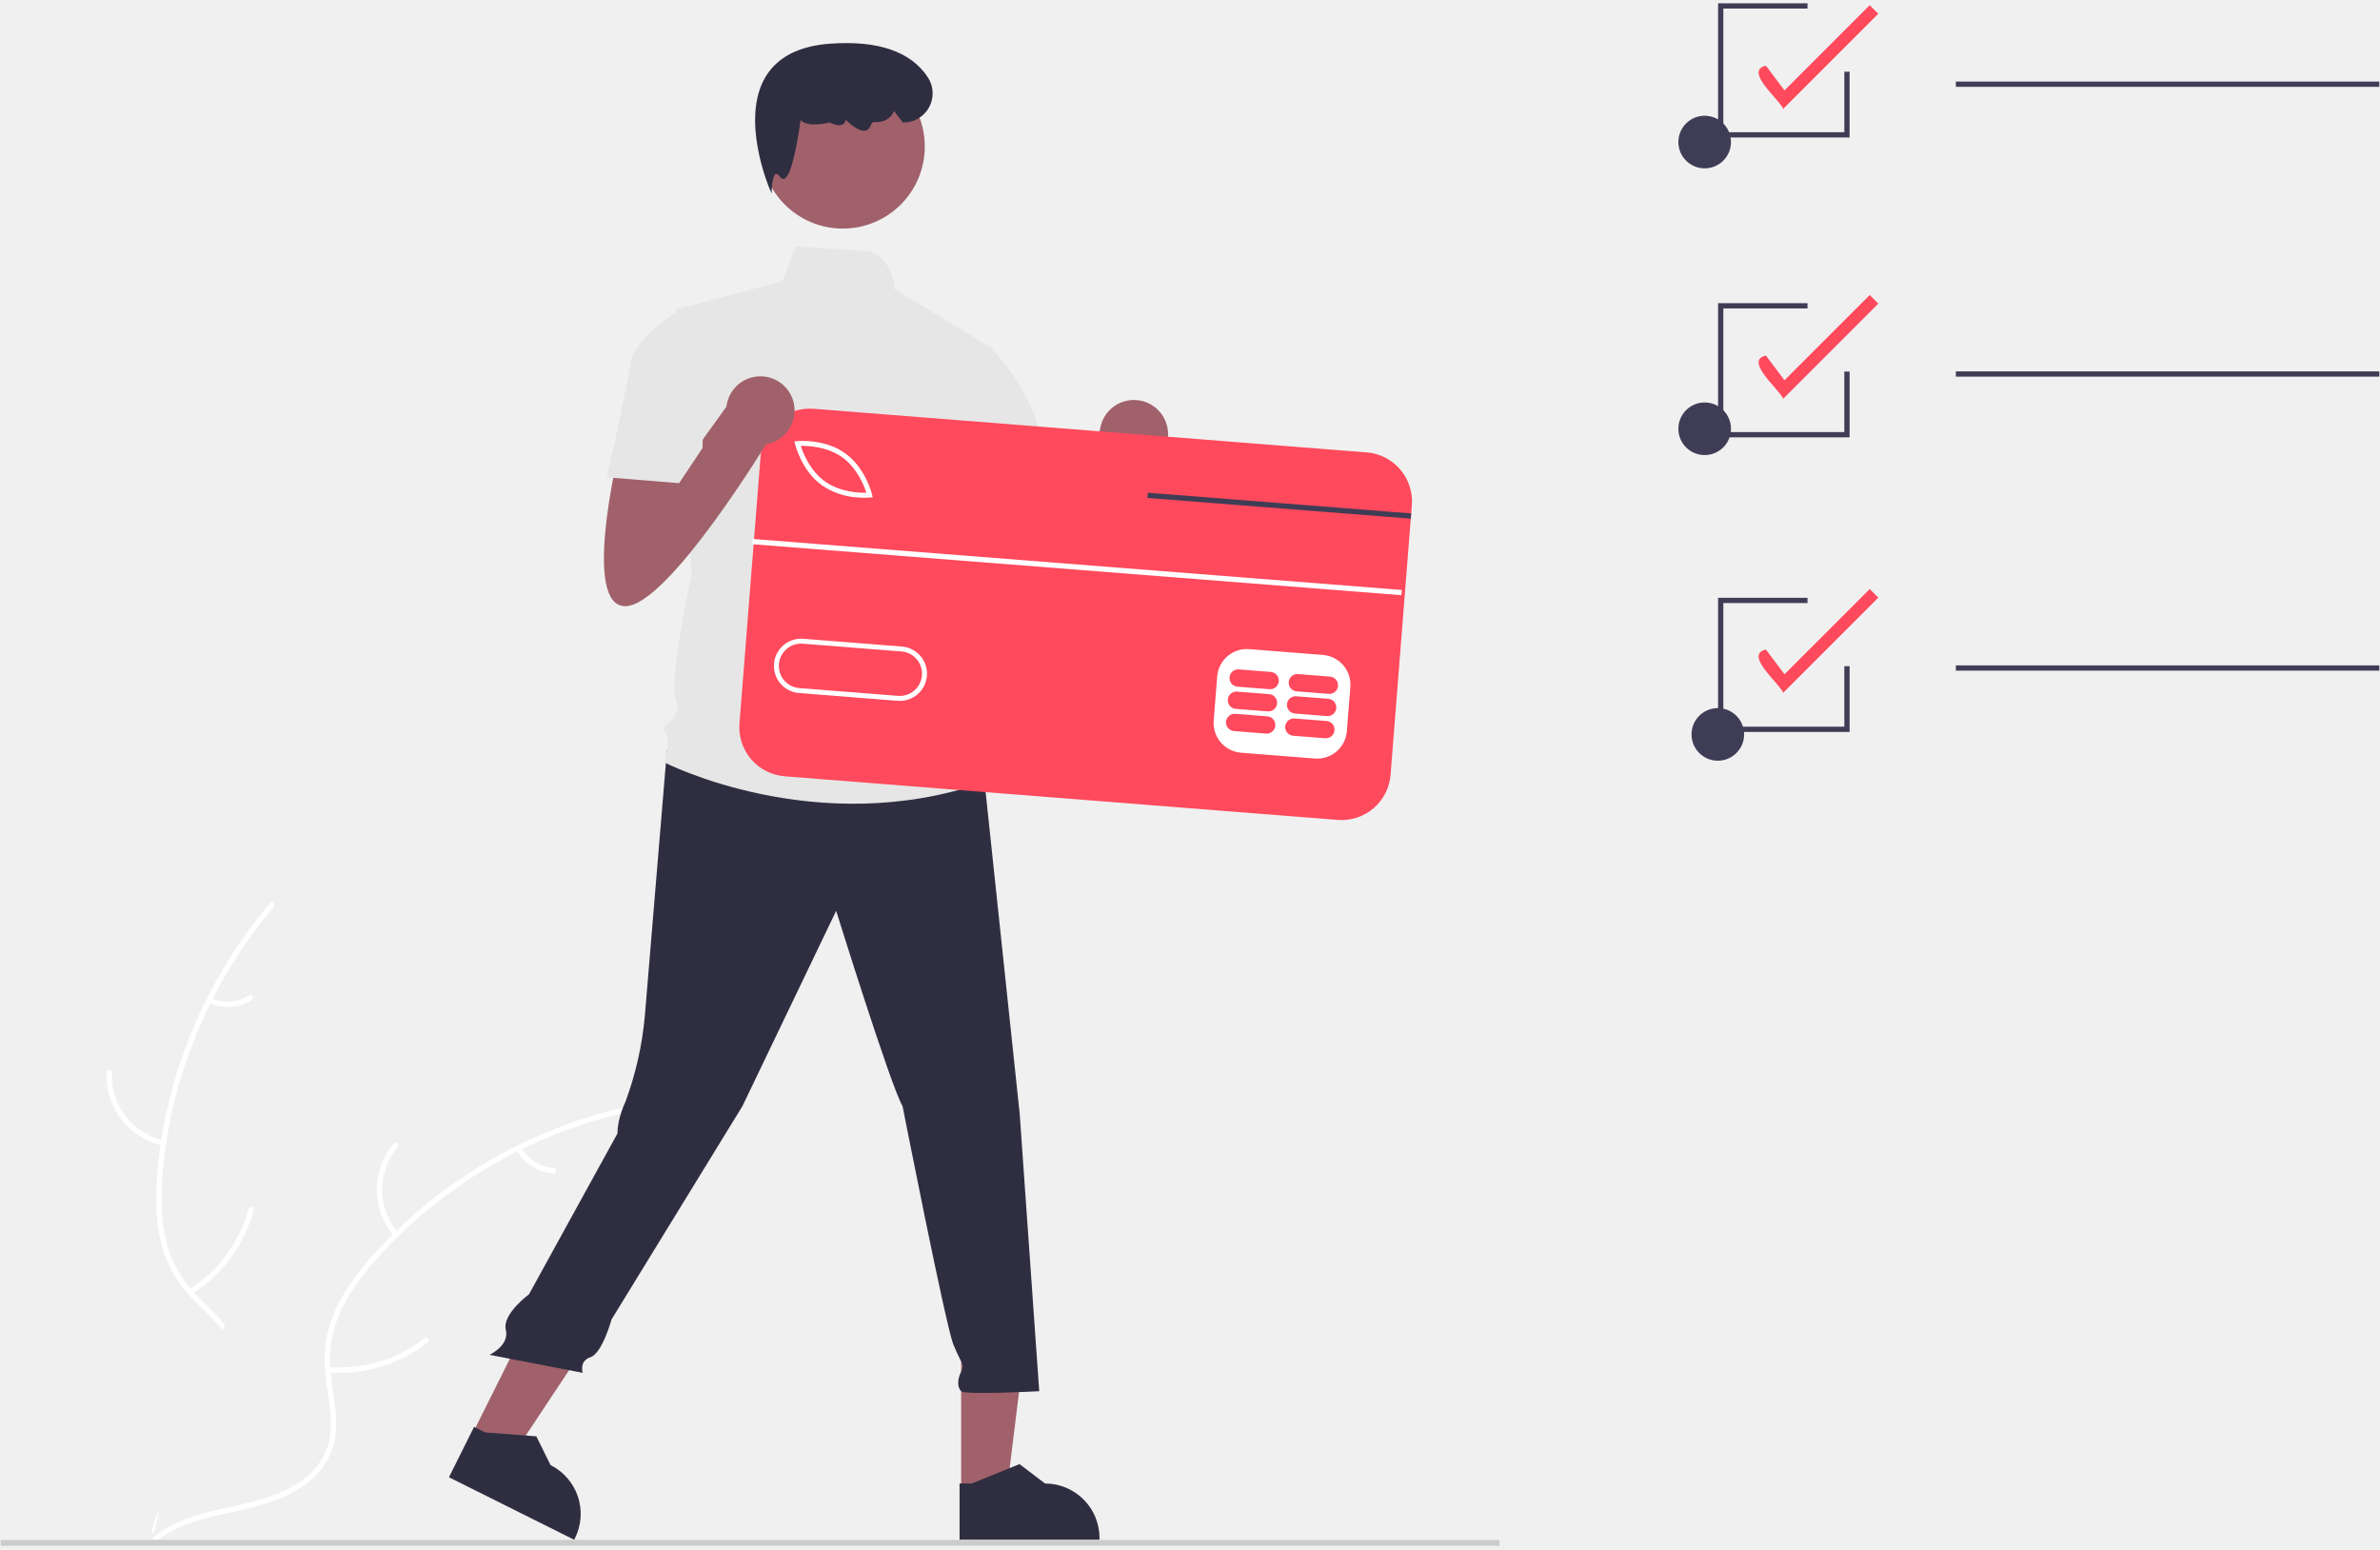
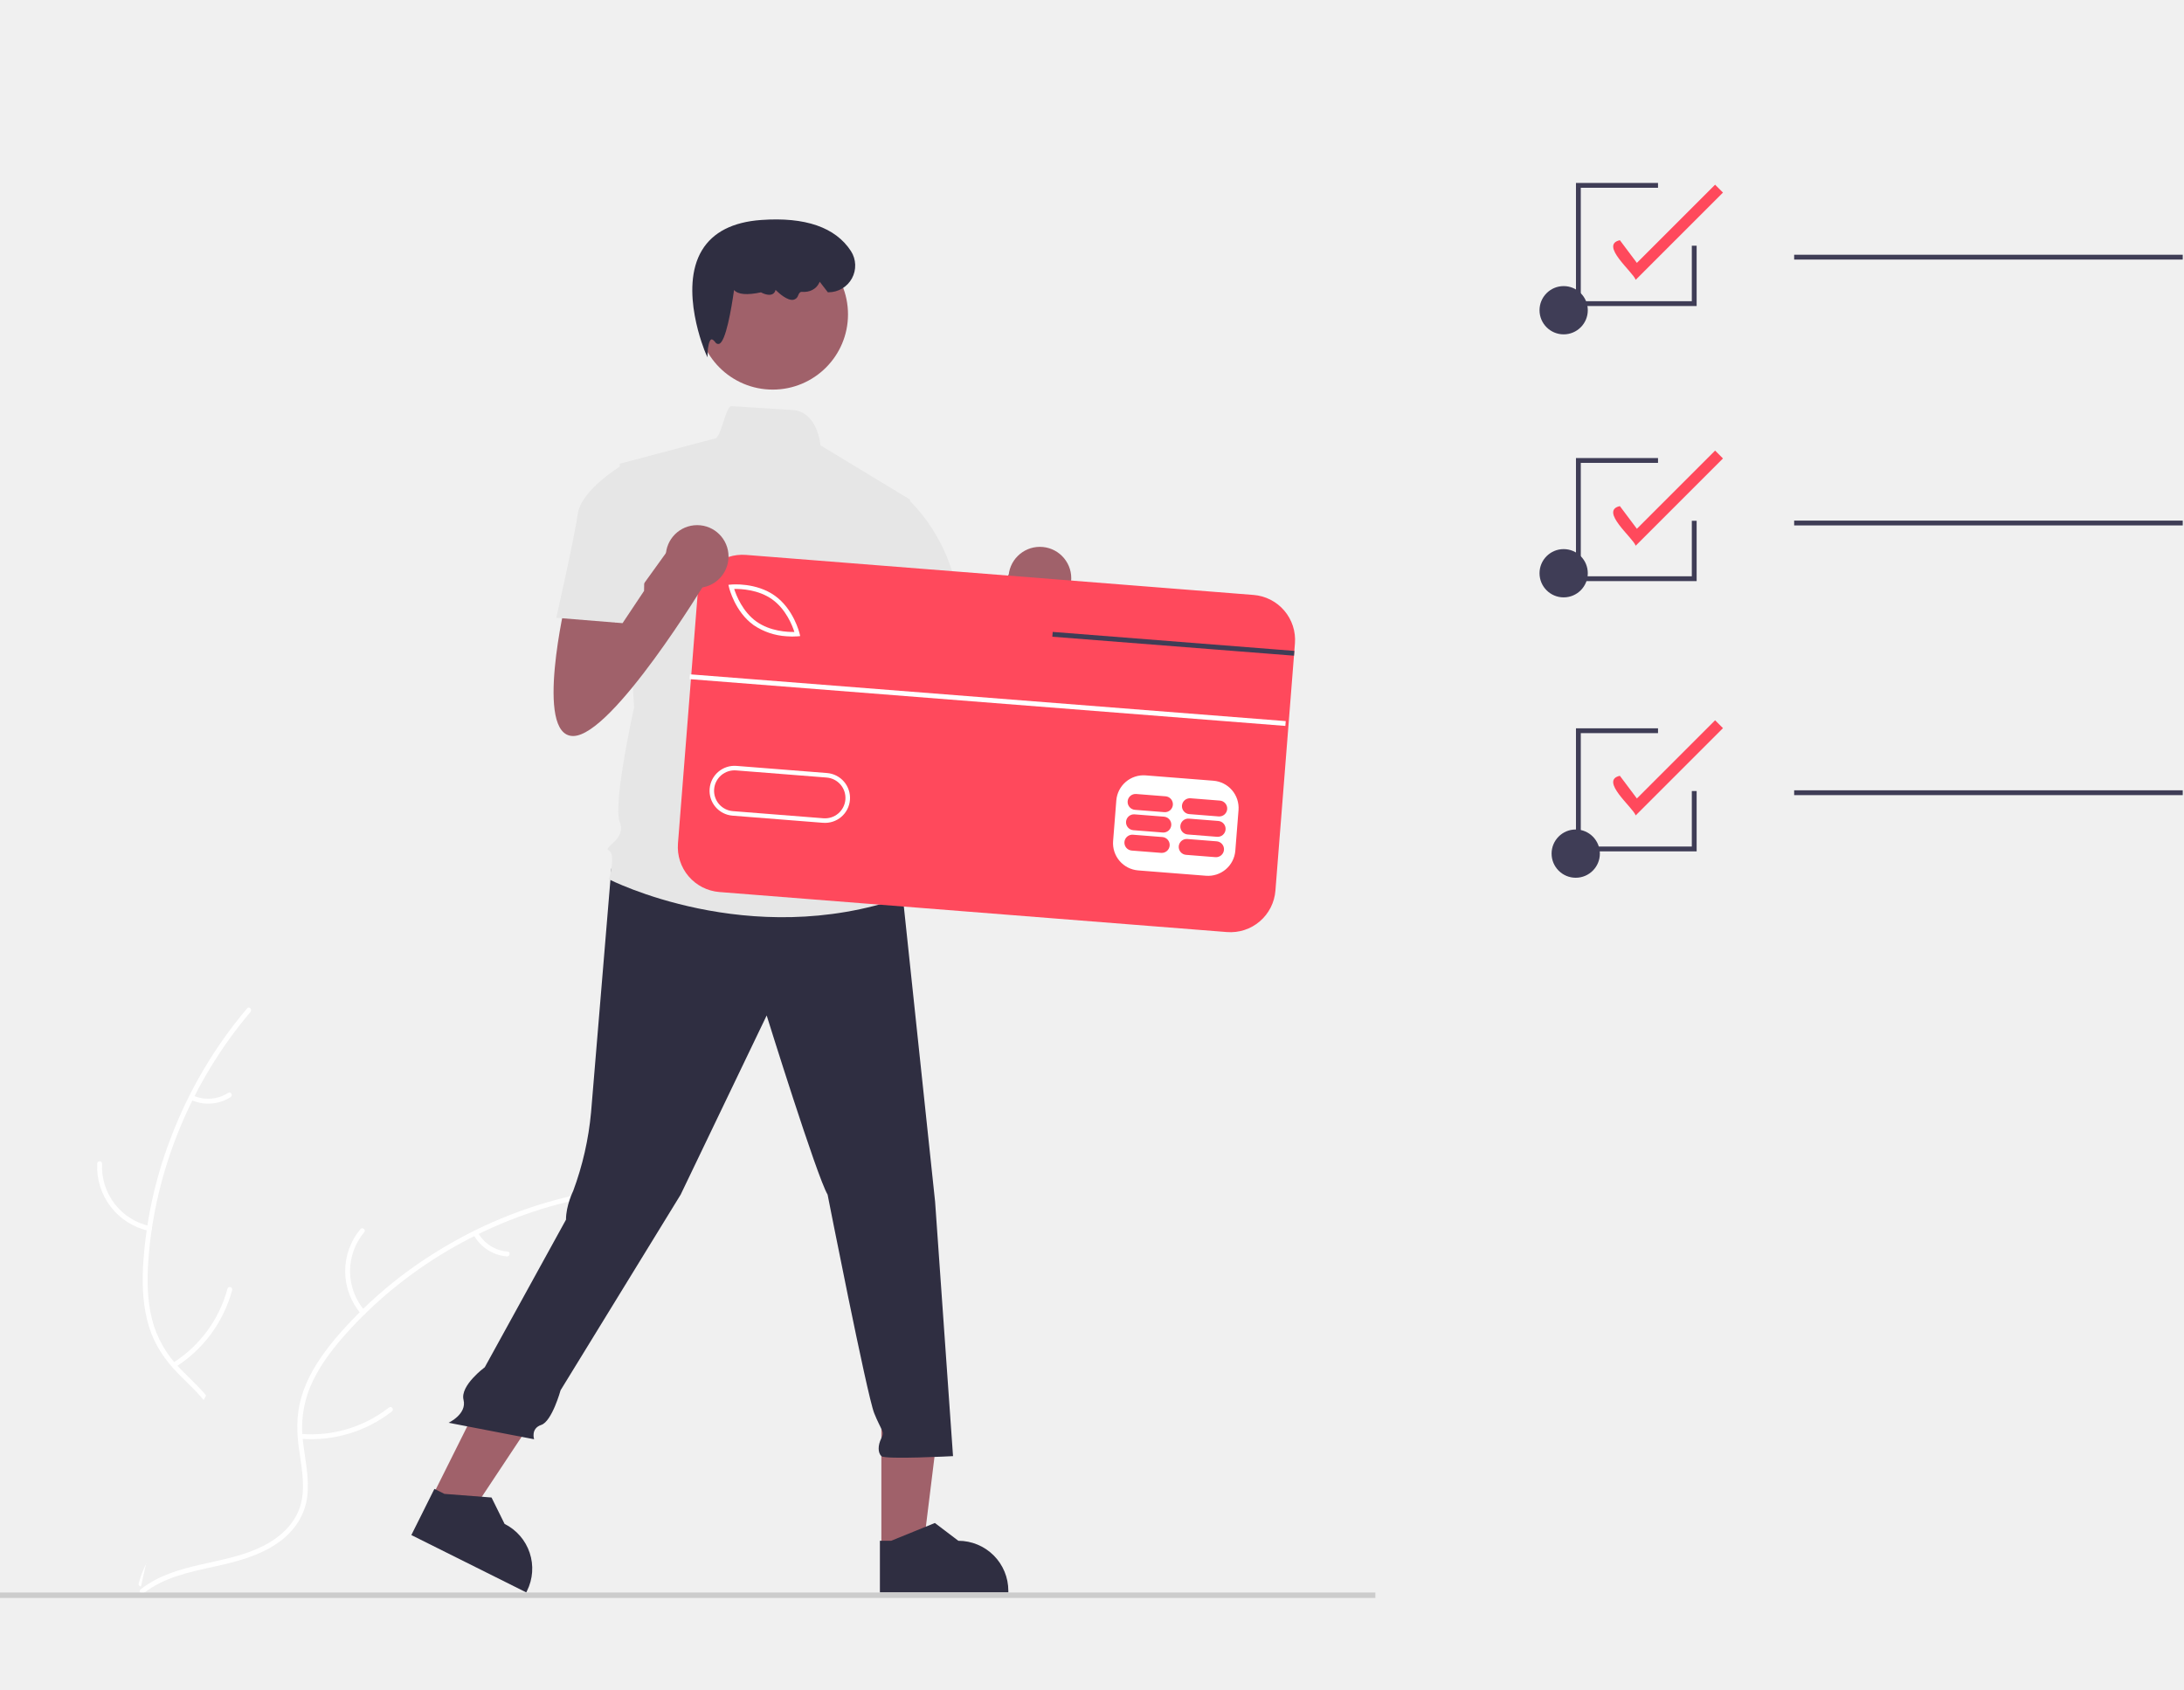
- <svg xmlns="http://www.w3.org/2000/svg" width="358" height="233" viewBox="0 0 358 233" fill="none">
-   <g clip-path="url(#clip0_222_5066)">
-     <path d="M11.443 178.559C13.216 160.46 23.933 142.394 40.985 136.074C34.684 154.82 35.217 175.19 42.489 193.581C45.319 200.663 49.204 208.246 46.905 215.518C45.475 220.043 41.779 223.573 37.604 225.828C33.429 228.084 28.76 229.229 24.149 230.352L23.256 231.131C15.461 214.7 9.67 196.658 11.443 178.559Z" fill="#F0F0F0" />
-     <path d="M41.165 136.411C31.537 147.775 25.477 162.288 24.418 177.167C24.189 180.383 24.236 183.666 25.02 186.811C25.808 189.87 27.4 192.662 29.632 194.898C31.671 197.024 34.003 198.962 35.489 201.547C37.056 204.272 37.196 207.41 36.249 210.372C35.09 213.996 32.699 216.988 30.258 219.832C27.548 222.99 24.684 226.228 23.604 230.349C23.474 230.848 22.706 230.616 22.837 230.118C24.715 222.947 31.518 218.725 34.645 212.229C36.105 209.198 36.659 205.709 35.136 202.589C33.803 199.861 31.401 197.86 29.317 195.725C27.13 193.483 25.433 191.005 24.514 187.986C23.573 184.897 23.397 181.609 23.543 178.401C23.928 171.128 25.454 163.96 28.065 157.161C31.002 149.385 35.248 142.168 40.619 135.824C40.952 135.431 41.495 136.021 41.165 136.411L41.165 136.411Z" fill="white" />
-     <path d="M24.507 172.312C22.015 171.776 19.796 170.371 18.244 168.349C16.693 166.327 15.911 163.819 16.038 161.274C16.044 161.17 16.09 161.073 16.166 161.002C16.243 160.932 16.344 160.894 16.448 160.896C16.552 160.899 16.65 160.942 16.724 161.016C16.797 161.09 16.838 161.189 16.839 161.293C16.717 163.663 17.445 165.999 18.894 167.879C20.343 169.759 22.415 171.059 24.738 171.545C25.243 171.651 25.009 172.418 24.507 172.312Z" fill="white" />
-     <path d="M28.456 193.956C32.858 191.169 36.048 186.826 37.39 181.792C37.523 181.293 38.29 181.525 38.157 182.023C36.751 187.259 33.422 191.772 28.835 194.662C28.398 194.937 28.021 194.229 28.456 193.956Z" fill="white" />
-     <path d="M31.765 150.124C32.686 150.533 33.694 150.706 34.698 150.629C35.703 150.552 36.672 150.226 37.52 149.682C37.953 149.401 38.33 150.109 37.899 150.388C36.959 150.985 35.889 151.343 34.779 151.431C33.669 151.519 32.556 151.334 31.534 150.892C31.434 150.858 31.351 150.788 31.301 150.695C31.252 150.602 31.239 150.494 31.266 150.392C31.297 150.291 31.367 150.206 31.461 150.156C31.554 150.106 31.664 150.094 31.765 150.124H31.765Z" fill="white" />
-     <path d="M94.269 166.929C94.003 167.112 93.737 167.295 93.471 167.485C89.91 169.962 86.556 172.724 83.442 175.745C83.197 175.974 82.953 176.211 82.716 176.447C75.291 183.804 69.297 192.475 65.038 202.02C63.346 205.819 61.947 209.742 60.85 213.754C59.337 219.295 58.137 225.423 54.974 230.006C54.65 230.487 54.295 230.949 53.914 231.387L24.275 232.159C24.207 232.127 24.138 232.102 24.07 232.07L22.888 232.155C22.93 231.944 22.978 231.726 23.02 231.515C23.044 231.393 23.074 231.27 23.098 231.148C23.116 231.066 23.135 230.985 23.146 230.91C23.152 230.883 23.158 230.856 23.165 230.835C23.176 230.76 23.195 230.692 23.206 230.624C23.473 229.406 23.747 228.188 24.031 226.969C24.031 226.962 24.031 226.962 24.038 226.955C26.225 217.675 29.207 208.496 33.487 200.061C33.616 199.807 33.744 199.547 33.886 199.293C35.837 195.501 38.094 191.876 40.635 188.452C42.032 186.582 43.523 184.784 45.102 183.064C49.191 178.63 53.953 174.865 59.211 171.91C69.695 166.02 81.946 163.549 93.396 166.681C93.689 166.762 93.976 166.842 94.269 166.929Z" fill="#F0F0F0" />
-     <path d="M94.212 167.307C79.683 170.584 66.106 178.524 56.303 189.766C54.183 192.196 52.244 194.846 50.977 197.828C49.764 200.745 49.355 203.933 49.791 207.062C50.139 209.987 50.833 212.939 50.464 215.898C50.075 219.016 48.296 221.606 45.757 223.401C42.65 225.597 38.939 226.546 35.278 227.348C31.213 228.238 26.977 229.098 23.634 231.739C23.229 232.059 22.756 231.412 23.16 231.092C28.977 226.498 36.951 227.222 43.359 223.918C46.349 222.377 48.892 219.925 49.554 216.517C50.133 213.537 49.419 210.492 49.041 207.533C48.645 204.426 48.782 201.426 49.865 198.462C50.974 195.429 52.813 192.698 54.861 190.224C59.547 184.648 65.081 179.844 71.26 175.988C78.287 171.548 86.022 168.342 94.13 166.51C94.632 166.397 94.711 167.195 94.212 167.307H94.212Z" fill="white" />
-     <path d="M59.297 185.943C57.63 184.015 56.704 181.557 56.682 179.008C56.661 176.46 57.546 173.987 59.18 172.031C59.512 171.636 60.141 172.133 59.809 172.528C58.284 174.347 57.459 176.651 57.484 179.024C57.509 181.397 58.381 183.683 59.943 185.47C60.282 185.859 59.634 186.33 59.297 185.943Z" fill="white" />
-     <path d="M49.419 205.602C54.611 206.027 59.773 204.48 63.876 201.268C64.282 200.95 64.755 201.597 64.349 201.915C60.074 205.249 54.699 206.848 49.296 206.394C48.781 206.35 48.907 205.558 49.419 205.602H49.419Z" fill="white" />
-     <path d="M78.451 172.598C78.94 173.478 79.64 174.223 80.489 174.766C81.337 175.309 82.307 175.633 83.312 175.709C83.827 175.746 83.701 176.537 83.189 176.501C82.08 176.412 81.009 176.053 80.07 175.455C79.131 174.858 78.353 174.039 77.804 173.071C77.745 172.984 77.72 172.878 77.737 172.774C77.753 172.67 77.808 172.576 77.891 172.511C77.977 172.449 78.084 172.423 78.189 172.439C78.293 172.455 78.388 172.512 78.451 172.598Z" fill="white" />
-     <path d="M268.224 16.38C267.781 15.073 262.232 10.631 265.632 9.885L268.421 13.603L281.242 0.782L282.531 2.072L268.224 16.38Z" fill="#FF495C" />
-     <path d="M268.224 59.976C267.781 58.669 262.232 54.227 265.632 53.481L268.421 57.199L281.242 44.378L282.531 45.668L268.224 59.976Z" fill="#FF495C" />
-     <path d="M268.224 104.195C267.781 102.888 262.232 98.446 265.632 97.7L268.421 101.418L281.242 88.597L282.531 89.887L268.224 104.195Z" fill="#FF495C" />
-     <path d="M256.417 68.445C258.602 68.445 260.374 66.674 260.374 64.489C260.374 62.304 258.602 60.532 256.417 60.532C254.232 60.532 252.461 62.304 252.461 64.489C252.461 66.674 254.232 68.445 256.417 68.445Z" fill="#3F3D56" />
-     <path d="M256.417 25.321C258.602 25.321 260.374 23.55 260.374 21.365C260.374 19.18 258.602 17.409 256.417 17.409C254.232 17.409 252.461 19.18 252.461 21.365C252.461 23.55 254.232 25.321 256.417 25.321Z" fill="#3F3D56" />
-     <path d="M357.897 12.265H294.2V13.057H357.897V12.265Z" fill="#3F3D56" />
-     <path d="M258.396 114.415C260.581 114.415 262.352 112.644 262.352 110.458C262.352 108.273 260.581 106.502 258.396 106.502C256.211 106.502 254.439 108.273 254.439 110.458C254.439 112.644 256.211 114.415 258.396 114.415Z" fill="#3F3D56" />
-     <path d="M357.897 55.861H294.2V56.653H357.897V55.861Z" fill="#3F3D56" />
-     <path d="M357.897 100.08H294.2V100.872H357.897V100.08Z" fill="#3F3D56" />
-     <path d="M278.216 110.09H258.434V89.912H271.886V90.704H259.226V109.298H277.425V100.199H278.216V110.09Z" fill="#3F3D56" />
-     <path d="M278.216 65.779H258.434V45.602H271.886V46.393H259.226V64.988H277.425V55.888H278.216V65.779Z" fill="#3F3D56" />
-     <path d="M278.216 20.677H258.434V0.5H271.886V1.291H259.226V19.886H277.425V10.786H278.216V20.677Z" fill="#3F3D56" />
-     <path d="M149.06 72.414C149.06 72.414 143.773 94.736 150.235 94.736C156.697 94.736 171.97 69.477 171.97 69.477L166.683 63.016L157.194 76.19L156.697 69.477L149.06 72.414Z" fill="#A0616A" />
-     <path d="M170.561 70.448C173.401 70.448 175.704 68.145 175.704 65.305C175.704 62.464 173.401 60.161 170.561 60.161C167.72 60.161 165.418 62.464 165.418 65.305C165.418 68.145 167.72 70.448 170.561 70.448Z" fill="#A0616A" />
-     <path d="M144.578 224.446L151.423 224.446L154.681 198.039L144.576 198.039L144.578 224.446Z" fill="#A0616A" />
-     <path d="M144.337 231.588L165.389 231.587V231.321C165.389 229.147 164.526 227.063 162.989 225.527C161.452 223.99 159.368 223.127 157.195 223.126H157.194L153.349 220.209L146.174 223.127L144.336 223.127L144.337 231.588Z" fill="#2F2E41" />
-     <path d="M70.936 215.905L77.062 218.961L91.768 196.788L82.727 192.276L70.936 215.905Z" fill="#A0616A" />
-     <path d="M67.531 222.187L86.368 231.588L86.487 231.349C87.458 229.405 87.616 227.155 86.927 225.093C86.238 223.032 84.759 221.329 82.815 220.358L82.814 220.358L80.676 216.031L72.954 215.437L71.309 214.617L67.531 222.187Z" fill="#2F2E41" />
-     <path d="M225.554 231.613H0.103V232.5H225.554V231.613Z" fill="#CCCCCC" />
-     <path d="M100.316 112.91C100.316 112.91 97.58 145.806 96.993 152.855C96.59 157.274 95.602 161.619 94.056 165.778C94.056 165.778 92.881 168.128 92.881 170.477L79.566 194.676C79.566 194.676 75.497 197.666 76.085 200.016C76.672 202.366 73.631 203.775 73.631 203.775L87.653 206.478C87.653 206.478 87.066 204.715 88.828 204.128C90.59 203.541 91.993 198.446 91.993 198.446L111.678 166.365L125.776 136.994C125.776 136.994 134 163.428 135.762 166.365C135.762 166.365 142.224 199.261 143.399 202.198C144.574 205.135 145.161 205.135 144.574 206.31C143.986 207.485 143.986 208.66 144.574 209.247C145.161 209.835 156.322 209.247 156.322 209.247L153.385 167.54L148.098 117.61L121.077 109.386L100.316 112.91Z" fill="#2F2E41" />
-     <path d="M126.771 34.379C133.584 34.379 139.107 28.856 139.107 22.043C139.107 15.23 133.584 9.707 126.771 9.707C119.958 9.707 114.435 15.23 114.435 22.043C114.435 28.856 119.958 34.379 126.771 34.379Z" fill="#A0616A" />
-     <path d="M149.273 52.406L134.588 43.509C134.588 43.509 134.181 37.984 129.997 37.724C127.896 37.593 124.744 37.394 120.013 37.089C119.013 37.024 118.339 42.494 117.193 42.42L101.692 46.532L104.042 86.476C104.042 86.476 100.517 102.337 101.692 105.274C102.867 108.211 98.755 109.386 99.93 109.973C101.105 110.561 99.93 114.672 99.93 114.672C99.93 114.672 122.839 126.421 148.098 117.61L145.748 109.973C146.068 108.975 146.128 107.912 145.923 106.884C145.717 105.856 145.253 104.897 144.574 104.099C144.574 104.099 146.923 100.574 143.986 97.637C143.986 97.637 145.161 92.35 142.224 90.001L141.636 81.777L143.399 77.665L149.273 52.406Z" fill="#E6E6E6" />
-     <path d="M116.067 29.09L115.722 28.289C115.678 28.185 111.315 17.872 115.182 11.511C116.972 8.566 120.227 6.903 124.856 6.569C132.099 6.046 137.056 7.764 139.594 11.672C140.019 12.335 140.258 13.1 140.286 13.886C140.313 14.673 140.129 15.453 139.751 16.144C139.373 16.834 138.816 17.411 138.138 17.811C137.461 18.212 136.688 18.423 135.9 18.422H135.803L134.472 16.694L134.395 16.862C133.913 17.905 132.806 18.475 131.51 18.35C131.29 18.335 131.095 18.525 130.938 18.932C130.885 19.11 130.785 19.271 130.649 19.397C130.513 19.523 130.345 19.611 130.163 19.65C129.206 19.836 127.841 18.63 127.23 18.029C127.206 18.167 127.153 18.299 127.074 18.415C126.995 18.531 126.893 18.629 126.773 18.702C126.129 19.073 125.127 18.588 124.839 18.433C122.548 18.92 121.065 18.79 120.429 18.047C119.998 21.095 119.074 26.581 117.965 26.885C117.849 26.911 117.728 26.9 117.619 26.852C117.51 26.805 117.419 26.723 117.36 26.62C117.093 26.274 116.855 26.101 116.706 26.149C116.345 26.264 116.132 27.452 116.102 28.218L116.067 29.09Z" fill="#2F2E41" />
-     <path d="M142.811 52.993L148.671 52.041C152.892 56.097 155.768 61.35 156.909 67.091C158.672 76.49 159.259 78.252 159.259 78.252L145.161 81.777L137.525 67.091L142.811 52.993Z" fill="#E6E6E6" />
-     <path d="M116.809 65.218L113.188 111.125L205.602 118.415L209.223 72.508L116.809 65.218Z" fill="white" />
-     <path d="M126.683 68.775C124.421 67.16 121.55 67.043 120.453 67.066C120.787 68.111 121.827 70.79 124.089 72.406C126.356 74.025 129.224 74.138 130.319 74.115C129.984 73.071 128.944 70.391 126.683 68.775Z" fill="#FF495C" />
-     <path d="M135.604 97.986L120.765 96.816C120.327 96.781 119.886 96.833 119.468 96.969C119.049 97.105 118.662 97.322 118.327 97.607C117.993 97.893 117.718 98.242 117.518 98.633C117.318 99.025 117.198 99.453 117.163 99.891C117.129 100.33 117.181 100.771 117.317 101.189C117.452 101.607 117.669 101.995 117.955 102.329C118.241 102.664 118.589 102.939 118.981 103.138C119.373 103.338 119.8 103.459 120.239 103.493L135.078 104.664C135.963 104.734 136.84 104.449 137.516 103.872C138.191 103.295 138.61 102.474 138.68 101.588C138.75 100.703 138.465 99.826 137.888 99.15C137.311 98.475 136.49 98.056 135.604 97.986Z" fill="#FF495C" />
-     <path d="M205.58 68.046L122.382 61.482C121.415 61.406 120.442 61.521 119.518 61.821C118.595 62.121 117.74 62.6 117.002 63.23C116.264 63.861 115.657 64.63 115.216 65.495C114.776 66.36 114.51 67.303 114.434 68.271L111.234 108.804C111.08 110.759 111.709 112.695 112.982 114.186C114.255 115.677 116.069 116.602 118.024 116.757L201.221 123.32C202.188 123.396 203.162 123.281 204.085 122.981C205.008 122.681 205.863 122.202 206.601 121.572C207.339 120.942 207.946 120.172 208.387 119.307C208.827 118.442 209.094 117.499 209.17 116.531L212.21 78.007L212.271 77.22L212.368 75.995C212.445 75.027 212.329 74.054 212.029 73.131C211.73 72.208 211.251 71.353 210.62 70.614C209.99 69.876 209.22 69.269 208.355 68.829C207.491 68.388 206.547 68.122 205.58 68.046ZM203.123 103.312L202.596 109.989C202.499 111.169 201.94 112.262 201.04 113.03C200.14 113.798 198.972 114.179 197.792 114.088L186.662 113.211C185.482 113.115 184.389 112.556 183.621 111.655C182.853 110.755 182.472 109.588 182.563 108.408L183.09 101.73C183.187 100.551 183.746 99.458 184.646 98.69C185.546 97.922 186.714 97.541 187.893 97.631L199.02 98.509C200.199 98.606 201.293 99.165 202.061 100.065C202.83 100.964 203.212 102.132 203.123 103.312ZM116.427 99.83C116.513 98.749 117.025 97.747 117.849 97.043C118.673 96.339 119.743 95.991 120.824 96.075L135.662 97.246C136.198 97.287 136.721 97.434 137.2 97.677C137.68 97.921 138.106 98.256 138.456 98.665C138.806 99.073 139.071 99.547 139.238 100.058C139.404 100.569 139.469 101.108 139.427 101.644C139.385 102.18 139.238 102.702 138.994 103.181C138.75 103.661 138.414 104.087 138.006 104.436C137.597 104.786 137.124 105.051 136.612 105.217C136.101 105.383 135.562 105.447 135.026 105.405L135.018 105.407L120.18 104.235C119.644 104.193 119.122 104.045 118.643 103.801C118.164 103.557 117.738 103.22 117.39 102.811C117.041 102.402 116.777 101.928 116.611 101.416C116.446 100.905 116.384 100.365 116.427 99.83ZM119.604 66.802L119.502 66.387L119.929 66.347C120.096 66.329 124.043 65.975 127.116 68.17C130.188 70.365 131.13 74.216 131.171 74.377L131.269 74.793L130.843 74.836C130.238 74.881 129.631 74.876 129.027 74.824C127.107 74.711 125.251 74.085 123.655 73.009C120.583 70.814 119.641 66.964 119.604 66.802Z" fill="#FF495C" />
-     <path d="M190.64 107.74L185.818 107.36C185.474 107.333 185.133 107.444 184.871 107.669C184.609 107.893 184.446 108.212 184.419 108.556C184.392 108.9 184.503 109.241 184.726 109.503C184.95 109.766 185.269 109.929 185.613 109.957L190.436 110.337C190.78 110.364 191.12 110.253 191.382 110.028C191.645 109.804 191.807 109.485 191.834 109.141C191.861 108.797 191.751 108.456 191.527 108.194C191.303 107.931 190.984 107.768 190.64 107.74Z" fill="#FF495C" />
-     <path d="M199.544 108.443L194.721 108.062C194.377 108.036 194.037 108.147 193.775 108.371C193.513 108.596 193.351 108.915 193.323 109.258C193.296 109.602 193.407 109.943 193.63 110.205C193.854 110.468 194.173 110.631 194.516 110.659L199.339 111.039C199.683 111.066 200.023 110.954 200.285 110.73C200.547 110.506 200.709 110.187 200.737 109.843C200.764 109.499 200.653 109.159 200.43 108.896C200.206 108.634 199.888 108.471 199.544 108.443Z" fill="#FF495C" />
-     <path d="M190.904 104.401L186.081 104.021C185.737 103.995 185.397 104.106 185.135 104.33C184.873 104.554 184.711 104.873 184.684 105.217C184.656 105.561 184.767 105.902 184.99 106.164C185.214 106.427 185.533 106.59 185.876 106.618L190.699 106.998C191.043 107.025 191.383 106.914 191.646 106.69C191.908 106.465 192.07 106.146 192.098 105.802C192.125 105.458 192.014 105.117 191.79 104.855C191.567 104.592 191.248 104.429 190.904 104.401Z" fill="#FF495C" />
-     <path d="M199.807 105.104L194.985 104.723C194.641 104.697 194.3 104.808 194.038 105.032C193.776 105.256 193.613 105.576 193.586 105.92C193.559 106.264 193.669 106.604 193.893 106.867C194.117 107.129 194.436 107.292 194.78 107.32L199.602 107.701C199.946 107.727 200.287 107.616 200.549 107.392C200.811 107.168 200.974 106.848 201.001 106.504C201.028 106.161 200.918 105.82 200.694 105.557C200.47 105.295 200.151 105.132 199.807 105.104Z" fill="#FF495C" />
-     <path d="M191.167 101.063L186.345 100.682C186.001 100.656 185.66 100.767 185.398 100.991C185.136 101.215 184.973 101.534 184.946 101.878C184.919 102.222 185.029 102.563 185.253 102.826C185.477 103.088 185.796 103.251 186.14 103.279L190.962 103.66C191.306 103.686 191.646 103.575 191.908 103.35C192.17 103.126 192.333 102.807 192.36 102.463C192.387 102.119 192.277 101.779 192.053 101.516C191.83 101.254 191.511 101.091 191.167 101.063Z" fill="#FF495C" />
-     <path d="M200.071 101.765L195.248 101.385C194.904 101.358 194.564 101.47 194.302 101.694C194.04 101.918 193.877 102.237 193.85 102.581C193.823 102.925 193.934 103.265 194.157 103.528C194.381 103.79 194.699 103.953 195.043 103.981L199.866 104.362C200.21 104.388 200.55 104.277 200.812 104.053C201.074 103.828 201.236 103.509 201.263 103.166C201.29 102.822 201.18 102.481 200.957 102.219C200.733 101.956 200.414 101.793 200.071 101.765Z" fill="#FF495C" />
-     <path d="M113.197 81.06L113.135 81.85L210.797 89.521L210.859 88.732L113.197 81.06Z" fill="white" />
-     <path d="M212.271 77.219L212.21 78.007L208.811 77.74L172.598 74.896L172.663 74.108L208.873 76.953L212.271 77.219Z" fill="#3F3D56" />
-     <path d="M92.881 68.854C92.881 68.854 87.594 91.176 94.056 91.176C100.517 91.176 115.79 65.917 115.79 65.917L110.503 59.455L101.014 72.629L100.517 65.917L92.881 68.854Z" fill="#A0616A" />
-     <path d="M114.381 66.887C117.222 66.887 119.524 64.584 119.524 61.744C119.524 58.903 117.222 56.601 114.381 56.601C111.541 56.601 109.238 58.903 109.238 61.744C109.238 64.584 111.541 66.887 114.381 66.887Z" fill="#A0616A" />
-     <path d="M105.971 50.056L102.447 46.532C102.447 46.532 95.398 50.644 94.81 54.756C94.223 58.868 91.286 71.791 91.286 71.791L102.153 72.672L105.677 67.385L105.971 50.056Z" fill="#E6E6E6" />
+ <svg xmlns="http://www.w3.org/2000/svg" width="358" height="277" viewBox="0 0 358 277" fill="none">
+   <g id="Bidding">
+     <g id="undraw_online_payments_re_y8f2 1" clip-path="url(#clip0_5_1052)">
+       <path id="Vector" d="M11.34 208.059C13.113 189.96 23.83 171.894 40.882 165.574C34.581 184.32 35.113 204.69 42.385 223.081C45.215 230.163 49.101 237.746 46.802 245.018C45.372 249.543 41.676 253.073 37.501 255.328C33.325 257.584 28.656 258.729 24.045 259.852L23.152 260.631C15.358 244.2 9.566 226.158 11.34 208.059Z" fill="#F0F0F0" />
+       <path id="Vector_2" d="M41.061 165.911C31.434 177.275 25.374 191.788 24.314 206.667C24.085 209.883 24.133 213.166 24.917 216.311C25.704 219.37 27.297 222.162 29.528 224.398C31.567 226.524 33.899 228.462 35.386 231.047C36.953 233.772 37.092 236.91 36.145 239.872C34.987 243.496 32.595 246.488 30.154 249.332C27.445 252.49 24.58 255.728 23.501 259.849C23.37 260.348 22.603 260.116 22.733 259.618C24.611 252.447 31.414 248.225 34.542 241.729C36.001 238.698 36.556 235.209 35.032 232.089C33.7 229.361 31.297 227.36 29.214 225.225C27.027 222.983 25.33 220.505 24.41 217.486C23.47 214.397 23.293 211.109 23.439 207.901C23.824 200.628 25.35 193.46 27.962 186.661C30.899 178.885 35.145 171.668 40.516 165.324C40.848 164.931 41.392 165.521 41.061 165.911L41.061 165.911Z" fill="white" />
+       <path id="Vector_3" d="M24.404 201.812C21.912 201.276 19.692 199.871 18.141 197.849C16.59 195.827 15.807 193.319 15.934 190.774C15.94 190.67 15.986 190.573 16.063 190.502C16.139 190.432 16.24 190.394 16.344 190.396C16.448 190.399 16.547 190.442 16.62 190.516C16.693 190.59 16.735 190.689 16.736 190.793C16.613 193.163 17.342 195.499 18.791 197.379C20.239 199.259 22.312 200.559 24.635 201.045C25.14 201.151 24.905 201.918 24.404 201.812V201.812Z" fill="white" />
+       <path id="Vector_4" d="M28.353 223.456C32.755 220.669 35.945 216.326 37.287 211.291C37.419 210.793 38.186 211.025 38.054 211.523C36.648 216.759 33.319 221.272 28.732 224.162C28.294 224.437 27.918 223.729 28.353 223.456Z" fill="white" />
+       <path id="Vector_5" d="M31.662 179.624C32.583 180.033 33.591 180.206 34.595 180.129C35.599 180.052 36.569 179.726 37.416 179.182C37.85 178.901 38.226 179.609 37.795 179.888C36.856 180.485 35.785 180.843 34.676 180.931C33.566 181.019 32.452 180.834 31.431 180.392C31.331 180.358 31.248 180.288 31.198 180.195C31.148 180.102 31.136 179.994 31.163 179.892C31.194 179.791 31.264 179.706 31.357 179.656C31.451 179.606 31.56 179.594 31.662 179.624H31.662Z" fill="white" />
+       <path id="Vector_6" d="M94.165 196.429C93.9 196.612 93.634 196.795 93.368 196.985C89.806 199.462 86.452 202.224 83.338 205.245C83.094 205.474 82.85 205.711 82.612 205.947C75.188 213.304 69.193 221.975 64.934 231.52C63.243 235.319 61.843 239.242 60.747 243.254C59.233 248.795 58.033 254.923 54.871 259.506C54.546 259.987 54.192 260.449 53.81 260.887L24.171 261.659C24.103 261.627 24.035 261.602 23.966 261.57L22.784 261.655C22.826 261.444 22.874 261.226 22.916 261.015C22.94 260.893 22.971 260.77 22.995 260.648C23.013 260.566 23.031 260.485 23.043 260.41C23.049 260.383 23.055 260.356 23.061 260.335C23.073 260.26 23.091 260.192 23.103 260.124C23.369 258.906 23.644 257.688 23.928 256.469C23.928 256.462 23.928 256.462 23.934 256.455C26.122 247.175 29.103 237.996 33.383 229.561C33.512 229.307 33.641 229.047 33.783 228.793C35.733 225.001 37.99 221.376 40.531 217.952C41.928 216.082 43.42 214.284 44.999 212.564C49.088 208.13 53.849 204.365 59.108 201.41C69.592 195.52 81.843 193.049 93.293 196.181C93.586 196.262 93.872 196.342 94.165 196.429Z" fill="#F0F0F0" />
+       <path id="Vector_7" d="M94.109 196.807C79.579 200.084 66.003 208.024 56.199 219.266C54.08 221.696 52.141 224.346 50.874 227.328C49.661 230.245 49.251 233.433 49.687 236.562C50.035 239.487 50.73 242.439 50.36 245.398C49.971 248.516 48.193 251.106 45.654 252.901C42.547 255.097 38.836 256.046 35.175 256.848C31.11 257.738 26.873 258.598 23.53 261.239C23.125 261.559 22.652 260.912 23.057 260.592C28.873 255.998 36.847 256.722 43.255 253.418C46.245 251.877 48.789 249.425 49.451 246.017C50.029 243.037 49.316 239.992 48.938 237.033C48.541 233.926 48.678 230.926 49.762 227.962C50.87 224.929 52.709 222.198 54.758 219.724C59.444 214.148 64.978 209.344 71.156 205.488C78.183 201.048 85.918 197.842 94.026 196.01C94.528 195.897 94.607 196.695 94.109 196.807H94.109Z" fill="white" />
+       <path id="Vector_8" d="M59.193 215.443C57.527 213.515 56.6 211.057 56.579 208.508C56.558 205.96 57.443 203.487 59.077 201.531C59.409 201.136 60.038 201.633 59.705 202.028C58.18 203.847 57.356 206.151 57.381 208.524C57.405 210.897 58.278 213.183 59.84 214.97C60.179 215.359 59.53 215.83 59.193 215.443V215.443Z" fill="white" />
+       <path id="Vector_9" d="M49.315 235.102C54.508 235.527 59.67 233.98 63.772 230.768C64.178 230.45 64.651 231.097 64.246 231.415C59.971 234.749 54.595 236.348 49.193 235.894C48.678 235.85 48.803 235.058 49.315 235.102H49.315Z" fill="white" />
+       <path id="Vector_10" d="M78.347 202.098C78.837 202.978 79.537 203.723 80.385 204.266C81.234 204.809 82.204 205.133 83.208 205.209C83.723 205.246 83.597 206.037 83.085 206.001C81.976 205.912 80.905 205.553 79.967 204.955C79.028 204.358 78.25 203.539 77.701 202.571C77.641 202.484 77.617 202.378 77.633 202.274C77.649 202.17 77.704 202.076 77.787 202.011C77.873 201.949 77.98 201.923 78.085 201.939C78.19 201.955 78.284 202.012 78.347 202.098V202.098Z" fill="white" />
+       <path id="Vector_11" d="M268.12 45.88C267.678 44.573 262.128 40.131 265.529 39.385L268.317 43.103L281.138 30.282L282.428 31.572L268.12 45.88Z" fill="#FF495C" />
+       <path id="Vector_12" d="M268.12 89.476C267.678 88.169 262.128 83.727 265.529 82.981L268.317 86.699L281.138 73.878L282.428 75.168L268.12 89.476Z" fill="#FF495C" />
+       <path id="Vector_13" d="M268.12 133.695C267.678 132.388 262.128 127.946 265.529 127.2L268.317 130.918L281.138 118.097L282.428 119.387L268.12 133.695Z" fill="#FF495C" />
+       <path id="Vector_14" d="M256.314 97.945C258.499 97.945 260.27 96.174 260.27 93.989C260.27 91.804 258.499 90.032 256.314 90.032C254.129 90.032 252.358 91.804 252.358 93.989C252.358 96.174 254.129 97.945 256.314 97.945Z" fill="#3F3D56" />
+       <path id="Vector_15" d="M256.314 54.821C258.499 54.821 260.27 53.05 260.27 50.865C260.27 48.68 258.499 46.909 256.314 46.909C254.129 46.909 252.358 48.68 252.358 50.865C252.358 53.05 254.129 54.821 256.314 54.821Z" fill="#3F3D56" />
+       <path id="Vector_16" d="M357.793 41.765H294.097V42.557H357.793V41.765Z" fill="#3F3D56" />
+       <path id="Vector_17" d="M258.292 143.915C260.477 143.915 262.248 142.144 262.248 139.958C262.248 137.773 260.477 136.002 258.292 136.002C256.107 136.002 254.336 137.773 254.336 139.958C254.336 142.144 256.107 143.915 258.292 143.915Z" fill="#3F3D56" />
+       <path id="Vector_18" d="M357.793 85.361H294.097V86.153H357.793V85.361Z" fill="#3F3D56" />
+       <path id="Vector_19" d="M357.793 129.58H294.097V130.372H357.793V129.58Z" fill="#3F3D56" />
+       <path id="Vector_20" d="M278.113 139.59H258.331V119.413H271.782V120.204H259.122V138.798H277.321V129.699H278.113V139.59Z" fill="#3F3D56" />
+       <path id="Vector_21" d="M278.113 95.279H258.331V75.102H271.782V75.893H259.122V94.488H277.321V85.388H278.113V95.279Z" fill="#3F3D56" />
+       <path id="Vector_22" d="M278.113 50.177H258.331V30H271.782V30.791H259.122V49.386H277.321V40.286H278.113V50.177Z" fill="#3F3D56" />
+       <path id="Vector_23" d="M148.957 101.914C148.957 101.914 143.67 124.236 150.132 124.236C156.593 124.236 171.866 98.977 171.866 98.977L166.579 92.516L157.09 105.69L156.593 98.977L148.957 101.914Z" fill="#A0616A" />
+       <path id="Vector_24" d="M170.457 99.948C173.298 99.948 175.601 97.645 175.601 94.805C175.601 91.964 173.298 89.661 170.457 89.661C167.617 89.661 165.314 91.964 165.314 94.805C165.314 97.645 167.617 99.948 170.457 99.948Z" fill="#A0616A" />
+       <path id="Vector_25" d="M144.474 253.946L151.32 253.946L154.577 227.539L144.473 227.539L144.474 253.946Z" fill="#A0616A" />
+       <path id="Vector_26" d="M144.233 261.088L165.286 261.087V260.821C165.286 258.647 164.422 256.563 162.886 255.027C161.349 253.49 159.265 252.627 157.091 252.626H157.091L153.245 249.709L146.071 252.627L144.233 252.627L144.233 261.088Z" fill="#2F2E41" />
+       <path id="Vector_27" d="M70.833 245.405L76.959 248.461L91.665 226.288L82.624 221.776L70.833 245.405Z" fill="#A0616A" />
+       <path id="Vector_28" d="M67.428 251.687L86.265 261.088L86.384 260.849C87.354 258.905 87.512 256.655 86.824 254.593C86.135 252.532 84.656 250.829 82.711 249.858L82.711 249.858L80.573 245.531L72.85 244.937L71.206 244.117L67.428 251.687Z" fill="#2F2E41" />
+       <path id="Vector_29" d="M225.45 261.113H0V262H225.45V261.113Z" fill="#CCCCCC" />
+       <path id="Vector_30" d="M100.213 142.41C100.213 142.41 97.477 175.306 96.889 182.355C96.486 186.774 95.499 191.119 93.952 195.278C93.952 195.278 92.777 197.628 92.777 199.977L79.462 224.176C79.462 224.176 75.394 227.166 75.981 229.516C76.569 231.866 73.528 233.275 73.528 233.275L87.55 235.978C87.55 235.978 86.962 234.215 88.725 233.628C90.487 233.041 91.89 227.946 91.89 227.946L111.575 195.865L125.673 166.494C125.673 166.494 133.897 192.928 135.659 195.865C135.659 195.865 142.121 228.761 143.295 231.698C144.47 234.635 145.058 234.635 144.47 235.81C143.883 236.985 143.883 238.16 144.47 238.747C145.058 239.335 156.219 238.747 156.219 238.747L153.282 197.04L147.995 147.11L120.973 138.886L100.213 142.41Z" fill="#2F2E41" />
+       <path id="Vector_31" d="M126.668 63.879C133.481 63.879 139.004 58.356 139.004 51.543C139.004 44.73 133.481 39.207 126.668 39.207C119.855 39.207 114.332 44.73 114.332 51.543C114.332 58.356 119.855 63.879 126.668 63.879Z" fill="#A0616A" />
+       <path id="Vector_32" d="M149.17 81.906L134.485 73.009C134.485 73.009 134.077 67.484 129.893 67.224C127.793 67.093 124.64 66.894 119.91 66.589C118.91 66.524 118.235 71.994 117.09 71.92L101.589 76.032L103.938 115.976C103.938 115.976 100.414 131.837 101.589 134.774C102.763 137.711 98.651 138.886 99.826 139.473C101.001 140.061 99.826 144.172 99.826 144.172C99.826 144.172 122.736 155.921 147.995 147.11L145.645 139.473C145.965 138.475 146.025 137.412 145.819 136.384C145.614 135.356 145.149 134.397 144.47 133.599C144.47 133.599 146.82 130.074 143.883 127.137C143.883 127.137 145.058 121.851 142.12 119.501L141.533 111.277L143.295 107.165L149.17 81.906Z" fill="#E6E6E6" />
+       <path id="Vector_33" d="M115.964 58.59L115.619 57.789C115.574 57.685 111.212 47.372 115.079 41.011C116.869 38.066 120.123 36.403 124.752 36.069C131.995 35.546 136.952 37.264 139.49 41.172C139.916 41.835 140.155 42.6 140.182 43.386C140.21 44.173 140.025 44.953 139.647 45.644C139.269 46.334 138.712 46.911 138.035 47.312C137.357 47.712 136.584 47.923 135.797 47.922H135.699L134.369 46.194L134.291 46.362C133.809 47.405 132.703 47.975 131.407 47.85C131.186 47.835 130.991 48.025 130.834 48.432C130.782 48.61 130.682 48.771 130.545 48.897C130.409 49.023 130.241 49.111 130.06 49.15C129.102 49.336 127.737 48.13 127.126 47.529C127.103 47.667 127.05 47.799 126.971 47.915C126.892 48.031 126.789 48.129 126.669 48.202C126.025 48.573 125.023 48.088 124.736 47.934C122.444 48.42 120.961 48.29 120.326 47.547C119.895 50.595 118.97 56.081 117.862 56.385C117.746 56.411 117.625 56.4 117.516 56.352C117.407 56.305 117.316 56.223 117.257 56.12C116.99 55.774 116.751 55.601 116.602 55.65C116.242 55.764 116.029 56.952 115.998 57.718L115.964 58.59Z" fill="#2F2E41" />
+       <path id="Vector_34" d="M142.708 82.493L148.568 81.541C152.789 85.597 155.664 90.85 156.806 96.591C158.568 105.99 159.156 107.752 159.156 107.752L145.058 111.277L137.421 96.591L142.708 82.493Z" fill="#E6E6E6" />
+       <path id="Vector_35" d="M116.706 94.718L113.085 140.625L205.498 147.915L209.119 102.008L116.706 94.718Z" fill="white" />
+       <path id="Vector_36" d="M126.579 98.275C124.318 96.66 121.446 96.543 120.349 96.566C120.684 97.611 121.724 100.29 123.985 101.906C126.253 103.525 129.12 103.638 130.215 103.615C129.881 102.571 128.841 99.891 126.579 98.275Z" fill="#FF495C" />
+       <path id="Vector_37" d="M135.501 127.486L120.662 126.316C120.223 126.281 119.782 126.333 119.364 126.469C118.946 126.605 118.558 126.822 118.224 127.107C117.889 127.393 117.614 127.742 117.415 128.133C117.215 128.525 117.094 128.953 117.06 129.391C117.025 129.83 117.077 130.271 117.213 130.689C117.349 131.107 117.566 131.495 117.851 131.829C118.137 132.164 118.486 132.439 118.878 132.638C119.269 132.838 119.697 132.959 120.135 132.993V132.993L134.974 134.164C135.86 134.234 136.737 133.949 137.412 133.372C138.088 132.795 138.506 131.974 138.576 131.088C138.646 130.203 138.361 129.326 137.785 128.65C137.208 127.975 136.386 127.556 135.501 127.486V127.486Z" fill="#FF495C" />
+       <path id="Vector_38" d="M205.476 97.546L122.279 90.982C121.311 90.906 120.338 91.021 119.415 91.321C118.492 91.621 117.637 92.1 116.899 92.731C116.16 93.361 115.554 94.13 115.113 94.995C114.672 95.86 114.406 96.803 114.33 97.771L111.13 138.304C110.977 140.259 111.606 142.195 112.879 143.686C114.152 145.177 115.965 146.102 117.92 146.257L201.117 152.82C202.085 152.896 203.058 152.781 203.981 152.481C204.905 152.181 205.76 151.702 206.498 151.072C207.236 150.442 207.843 149.672 208.283 148.807C208.724 147.942 208.99 146.999 209.066 146.031L212.107 107.507L212.168 106.72L212.265 105.495C212.341 104.527 212.226 103.554 211.926 102.631C211.626 101.708 211.147 100.853 210.517 100.114C209.886 99.376 209.117 98.769 208.252 98.329C207.387 97.888 206.444 97.622 205.476 97.546V97.546ZM203.019 132.812L202.492 139.489C202.396 140.669 201.837 141.762 200.936 142.53C200.036 143.298 198.869 143.679 197.689 143.588L186.558 142.711C185.379 142.615 184.286 142.056 183.517 141.155C182.749 140.255 182.369 139.088 182.459 137.908L182.986 131.23C183.083 130.051 183.643 128.958 184.543 128.19C185.443 127.422 186.61 127.041 187.79 127.131L198.917 128.009C200.096 128.106 201.189 128.665 201.958 129.565C202.726 130.464 203.108 131.632 203.019 132.812V132.812ZM116.323 129.33C116.41 128.249 116.921 127.247 117.746 126.543C118.57 125.839 119.64 125.491 120.721 125.575L135.559 126.746C136.095 126.787 136.618 126.934 137.097 127.177C137.576 127.421 138.003 127.756 138.353 128.165C138.702 128.573 138.968 129.047 139.134 129.558C139.301 130.069 139.365 130.608 139.323 131.144C139.282 131.68 139.135 132.202 138.891 132.681C138.647 133.161 138.311 133.587 137.902 133.936C137.494 134.286 137.02 134.551 136.509 134.717C135.997 134.883 135.458 134.947 134.923 134.905L134.915 134.907L120.076 133.735C119.541 133.693 119.018 133.545 118.54 133.301C118.061 133.057 117.635 132.72 117.286 132.311C116.938 131.902 116.673 131.428 116.508 130.916C116.343 130.405 116.28 129.865 116.323 129.33V129.33ZM119.5 96.302L119.399 95.887L119.826 95.847C119.992 95.829 123.94 95.475 127.012 97.67C130.085 99.865 131.027 103.716 131.068 103.877L131.165 104.293L130.74 104.336C130.135 104.381 129.528 104.377 128.924 104.324C127.003 104.211 125.148 103.585 123.552 102.509C120.479 100.314 119.537 96.464 119.5 96.302V96.302Z" fill="#FF495C" />
+       <path id="Vector_39" d="M190.537 137.24L185.714 136.86C185.37 136.833 185.03 136.944 184.768 137.169C184.506 137.393 184.343 137.712 184.316 138.056C184.289 138.4 184.399 138.741 184.623 139.003C184.847 139.266 185.166 139.429 185.51 139.457L190.332 139.837C190.676 139.864 191.017 139.753 191.279 139.528C191.541 139.304 191.704 138.985 191.731 138.641C191.758 138.297 191.647 137.956 191.424 137.694C191.2 137.431 190.881 137.268 190.537 137.24V137.24Z" fill="#FF495C" />
+       <path id="Vector_40" d="M199.44 137.943L194.618 137.562C194.274 137.536 193.934 137.647 193.672 137.871C193.41 138.096 193.247 138.415 193.22 138.758C193.193 139.102 193.303 139.443 193.527 139.705C193.75 139.968 194.069 140.131 194.413 140.159L199.236 140.539C199.579 140.566 199.92 140.454 200.182 140.23C200.444 140.006 200.606 139.687 200.633 139.343C200.66 138.999 200.55 138.659 200.326 138.396C200.103 138.134 199.784 137.971 199.44 137.943V137.943Z" fill="#FF495C" />
+       <path id="Vector_41" d="M190.8 133.901L185.978 133.521C185.634 133.495 185.294 133.606 185.032 133.83C184.77 134.054 184.607 134.373 184.58 134.717C184.553 135.061 184.663 135.402 184.887 135.664C185.111 135.927 185.429 136.09 185.773 136.118L190.596 136.498C190.94 136.525 191.28 136.414 191.542 136.19C191.804 135.965 191.967 135.646 191.994 135.302C192.021 134.958 191.911 134.617 191.687 134.355C191.463 134.092 191.144 133.929 190.8 133.901V133.901Z" fill="#FF495C" />
+       <path id="Vector_42" d="M199.704 134.604L194.881 134.223C194.537 134.197 194.197 134.308 193.934 134.532C193.672 134.756 193.51 135.076 193.483 135.42C193.455 135.764 193.566 136.104 193.79 136.367C194.013 136.629 194.332 136.792 194.676 136.82L199.499 137.201C199.843 137.227 200.183 137.116 200.446 136.892C200.708 136.668 200.87 136.348 200.897 136.004C200.925 135.661 200.814 135.32 200.59 135.057C200.367 134.795 200.048 134.632 199.704 134.604V134.604Z" fill="#FF495C" />
+       <path id="Vector_43" d="M191.064 130.563L186.241 130.182C185.897 130.156 185.557 130.267 185.294 130.491C185.032 130.715 184.87 131.034 184.843 131.378C184.815 131.722 184.926 132.063 185.15 132.326C185.373 132.588 185.692 132.751 186.036 132.779L190.859 133.16C191.203 133.186 191.543 133.075 191.805 132.85C192.067 132.626 192.229 132.307 192.257 131.963C192.284 131.619 192.173 131.279 191.95 131.016C191.726 130.754 191.407 130.591 191.064 130.563V130.563Z" fill="#FF495C" />
+       <path id="Vector_44" d="M199.967 131.265L195.144 130.885C194.801 130.858 194.46 130.97 194.198 131.194C193.936 131.418 193.774 131.737 193.747 132.081C193.72 132.425 193.83 132.765 194.054 133.028C194.277 133.29 194.596 133.453 194.94 133.481L199.762 133.862C200.106 133.888 200.446 133.777 200.708 133.553C200.97 133.328 201.133 133.009 201.16 132.666C201.187 132.322 201.077 131.981 200.853 131.719C200.629 131.456 200.311 131.293 199.967 131.265V131.265Z" fill="#FF495C" />
+       <path id="Vector_45" d="M113.093 110.56L113.031 111.349L210.694 119.021L210.756 118.232L113.093 110.56Z" fill="white" />
+       <path id="Vector_46" d="M212.168 106.72L212.107 107.507L208.708 107.24L172.495 104.396L172.56 103.607L208.769 106.453L212.168 106.72Z" fill="#3F3D56" />
+       <path id="Vector_47" d="M92.777 98.354C92.777 98.354 87.49 120.676 93.952 120.676C100.414 120.676 115.687 95.417 115.687 95.417L110.4 88.955L100.911 102.13L100.414 95.417L92.777 98.354Z" fill="#A0616A" />
+       <path id="Vector_48" d="M114.278 96.387C117.118 96.387 119.421 94.084 119.421 91.244C119.421 88.403 117.118 86.101 114.278 86.101C111.437 86.101 109.135 88.403 109.135 91.244C109.135 94.084 111.437 96.387 114.278 96.387Z" fill="#A0616A" />
+       <path id="Vector_49" d="M105.868 79.556L102.343 76.032C102.343 76.032 95.294 80.144 94.707 84.256C94.119 88.368 91.182 101.291 91.182 101.291L102.049 102.172L105.574 96.885L105.868 79.556Z" fill="#E6E6E6" />
+     </g>
  </g>
  <defs>
-     <clipPath id="clip0_222_5066">
-       <rect width="357.793" height="232" fill="white" transform="translate(0.103455 0.5)" />
+     <clipPath id="clip0_5_1052">
+       <rect width="357.793" height="232" fill="white" transform="translate(0 30)" />
    </clipPath>
  </defs>
</svg>
